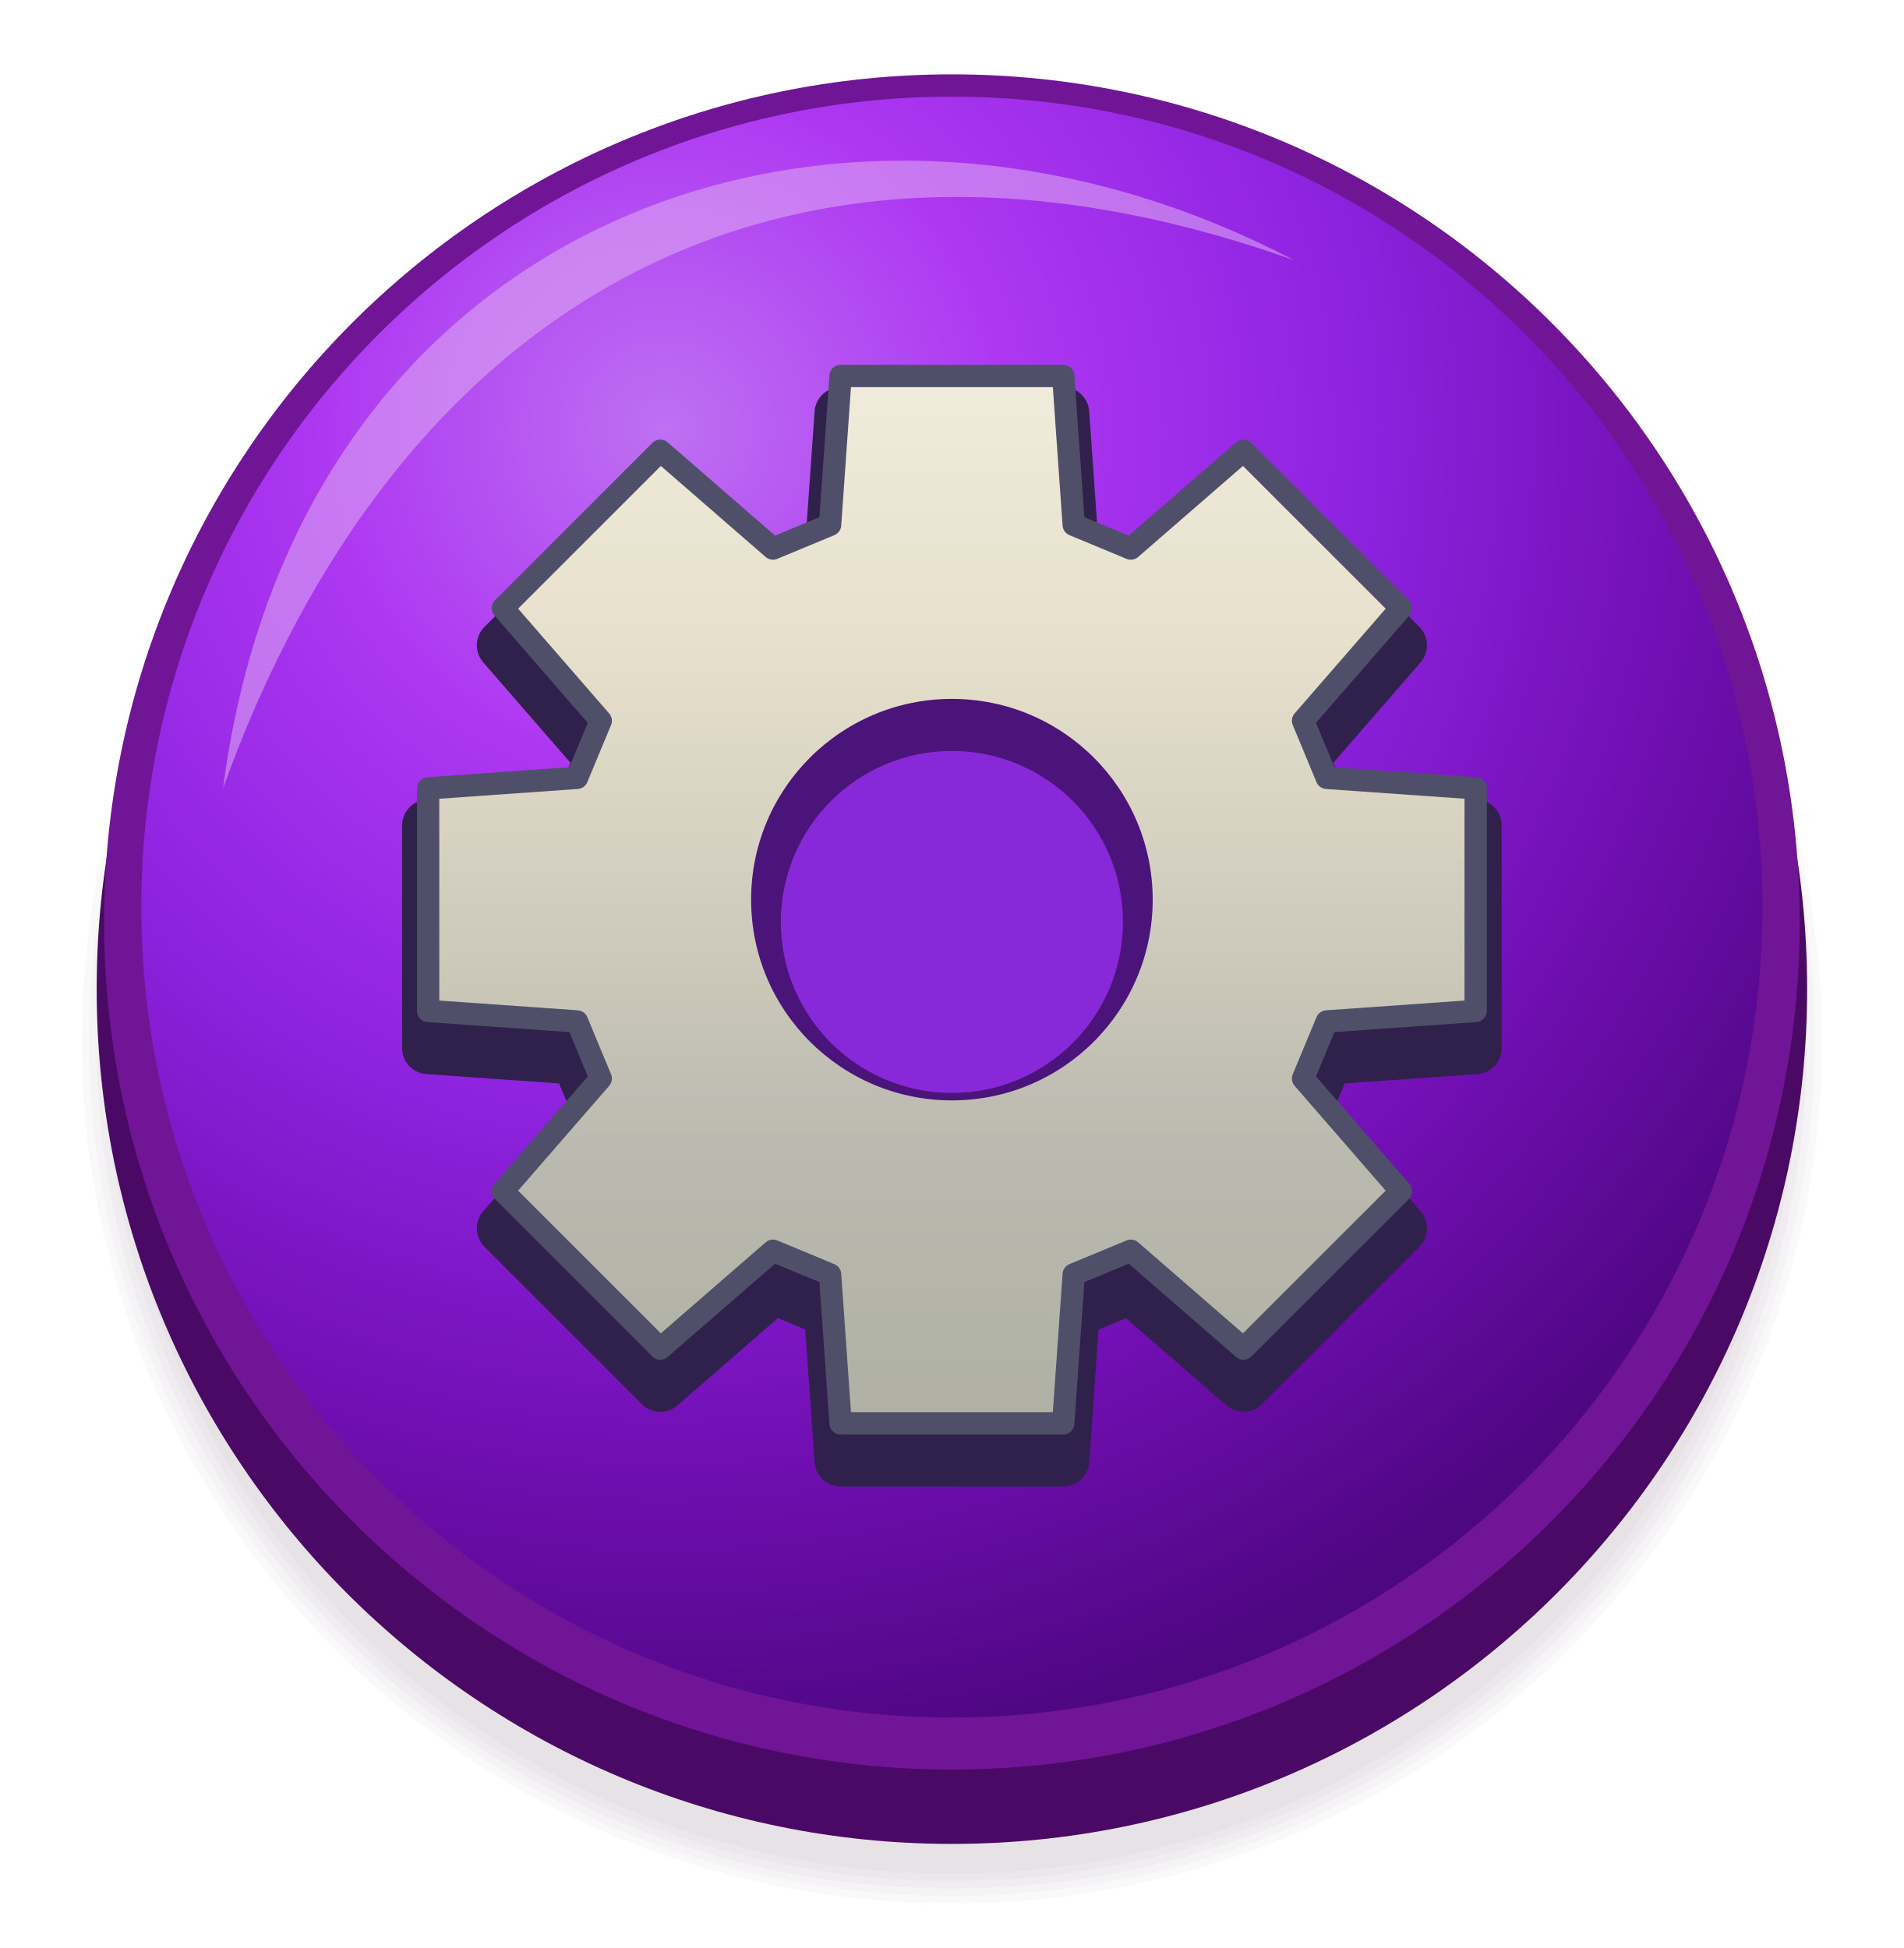
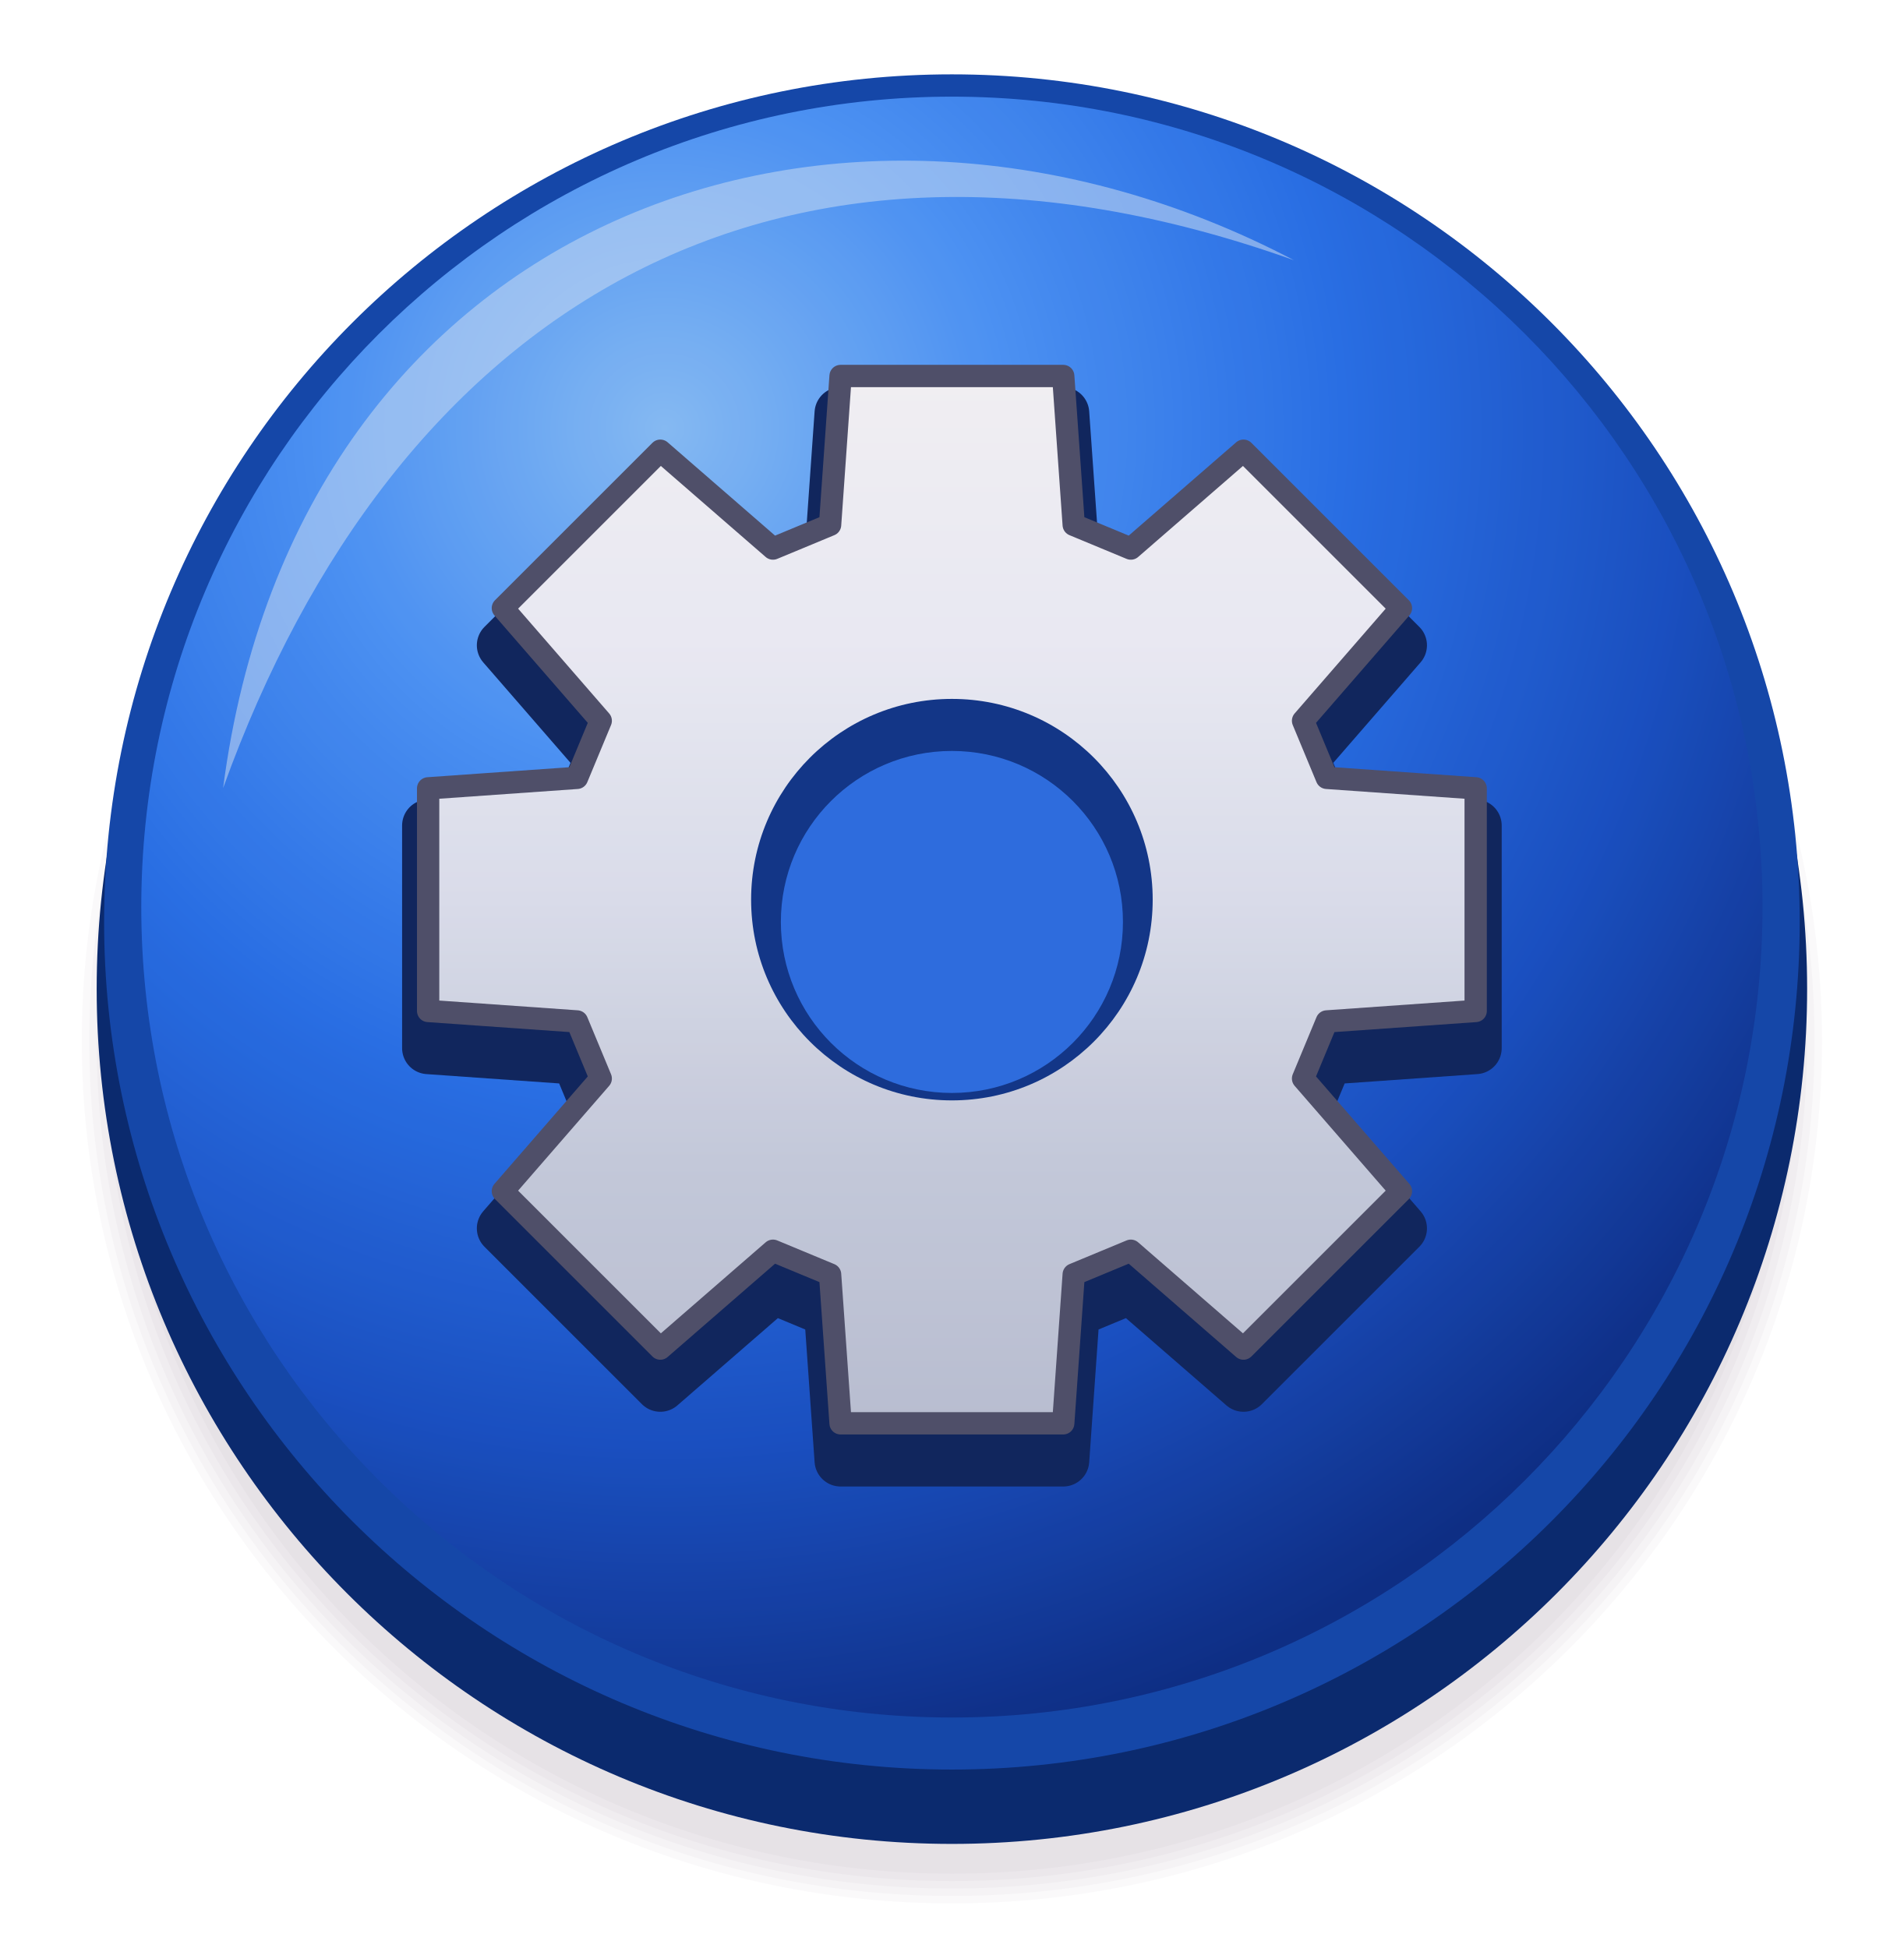
<svg xmlns="http://www.w3.org/2000/svg" width="256" height="262" viewBox="0 0 256 262">
  <defs>
    <radialGradient id="purple" cx=".32" cy=".2" r=".85">
-       <stop offset="0.000" stop-color="#c978ff" />
-       <stop offset="0.250" stop-color="#b83cff" />
-       <stop offset="0.500" stop-color="#9726ed" />
-       <stop offset="0.750" stop-color="#7810bd" />
-       <stop offset="1.000" stop-color="#500784" />
+       <stop offset="0.000" stop-color="#8cc6ff" />
+       <stop offset="0.250" stop-color="#4f9bff" />
+       <stop offset="0.500" stop-color="#2a76ef" />
+       <stop offset="0.750" stop-color="#1a55c9" />
+       <stop offset="1.000" stop-color="#0d3189" />
    </radialGradient>
    <linearGradient id="ivory" x1="0" y1="0" x2="0" y2="1">
-       <stop offset="0.000" stop-color="#fffde7" />
-       <stop offset="0.250" stop-color="#f5f0d6" />
-       <stop offset="0.500" stop-color="#dedcc7" />
-       <stop offset="0.750" stop-color="#c5c6b7" />
-       <stop offset="1.000" stop-color="#babdac" />
+       <stop offset="0.000" stop-color="#ffffff" />
+       <stop offset="0.250" stop-color="#f7f9ff" />
+       <stop offset="0.500" stop-color="#e6ebf5" />
+       <stop offset="0.750" stop-color="#cfd6e4" />
+       <stop offset="1.000" stop-color="#c3cbdb" />
    </linearGradient>
  </defs>
  <ellipse cx="128" cy="140" rx="117" ry="116" fill="#241335" opacity=".025" />
  <ellipse cx="128" cy="140" rx="116" ry="115" fill="#241335" opacity=".025" />
  <ellipse cx="128" cy="140" rx="115" ry="114" fill="#241335" opacity=".025" />
  <ellipse cx="128" cy="140" rx="114" ry="113" fill="#241335" opacity=".025" />
  <ellipse cx="128" cy="140" rx="113" ry="112" fill="#241335" opacity=".025" />
-   <ellipse cx="128" cy="133" rx="115" ry="115" fill="#490965" />
-   <ellipse cx="128" cy="124" rx="114" ry="114" fill="#6f1595" />
+   <ellipse cx="128" cy="133" rx="115" ry="115" fill="#0b2a6e" />
+   <ellipse cx="128" cy="124" rx="114" ry="114" fill="#1547a8" />
  <ellipse cx="128" cy="122" rx="109" ry="109" fill="url(#purple)" />
-   <path d="M30 106 C40 29 113 3 174 35 C104 10 53 42 30 106Z" fill="#edbaff" opacity=".55" />
-   <path d="M178.41 104.62 L198.43 106.03 L198.43 135.97 L178.41 137.38 L175.22 145.06 L188.38 160.21 L167.21 181.38 L152.06 168.22 L144.38 171.41 L142.97 191.43 L113.03 191.43 L111.62 171.41 L103.94 168.22 L88.79 181.38 L67.62 160.21 L80.78 145.06 L77.59 137.38 L57.57 135.97 L57.57 106.03 L77.59 104.62 L80.78 96.94 L67.62 81.79 L88.79 60.62 L103.94 73.78 L111.62 70.59 L113.03 50.57 L142.97 50.57 L144.38 70.59 L152.06 73.78 L167.21 60.62 L188.38 81.79 L175.22 96.94Z" fill="#30234d" stroke="#30234d" stroke-width="7" stroke-linejoin="round" stroke-linecap="round" transform="translate(0 5)" />
+   <path d="M30 106 C40 29 113 3 174 35 C104 10 53 42 30 106Z" fill="#d4eaff" opacity=".55" />
+   <path d="M178.41 104.62 L198.43 106.03 L198.43 135.97 L178.41 137.38 L175.22 145.06 L188.38 160.21 L167.21 181.38 L152.06 168.22 L144.38 171.41 L142.97 191.43 L113.03 191.43 L111.62 171.41 L103.94 168.22 L88.79 181.38 L67.62 160.21 L80.78 145.06 L77.59 137.38 L57.57 135.97 L57.57 106.03 L77.59 104.62 L80.78 96.94 L67.62 81.79 L88.79 60.62 L103.94 73.78 L111.62 70.59 L113.03 50.57 L142.97 50.57 L144.38 70.59 L152.06 73.78 L167.21 60.62 L188.38 81.79 L175.22 96.94Z" fill="#10295f" stroke="#10295f" stroke-width="7" stroke-linejoin="round" stroke-linecap="round" transform="translate(0 5)" />
  <path d="M178.41 104.62 L198.43 106.03 L198.43 135.97 L178.41 137.38 L175.22 145.06 L188.38 160.21 L167.21 181.38 L152.06 168.22 L144.38 171.41 L142.97 191.43 L113.03 191.43 L111.62 171.41 L103.94 168.22 L88.79 181.38 L67.62 160.21 L80.78 145.06 L77.59 137.38 L57.57 135.97 L57.57 106.03 L77.59 104.62 L80.78 96.94 L67.62 81.79 L88.79 60.62 L103.94 73.78 L111.62 70.59 L113.03 50.57 L142.97 50.57 L144.38 70.59 L152.06 73.78 L167.21 60.62 L188.38 81.79 L175.22 96.94Z" fill="url(#ivory)" stroke="#53556c" stroke-width="3" stroke-linejoin="round" stroke-linecap="round" />
-   <ellipse cx="128" cy="121" rx="27" ry="27" fill="#4d157e" />
-   <ellipse cx="128" cy="124" rx="23" ry="23" fill="#902ce4" />
+   <ellipse cx="128" cy="121" rx="27" ry="27" fill="#123a8c" />
+   <ellipse cx="128" cy="124" rx="23" ry="23" fill="#2f74e8" />
  <ellipse cx="128" cy="122" rx="109" ry="109" fill="#21043e" opacity=".07" />
</svg>
